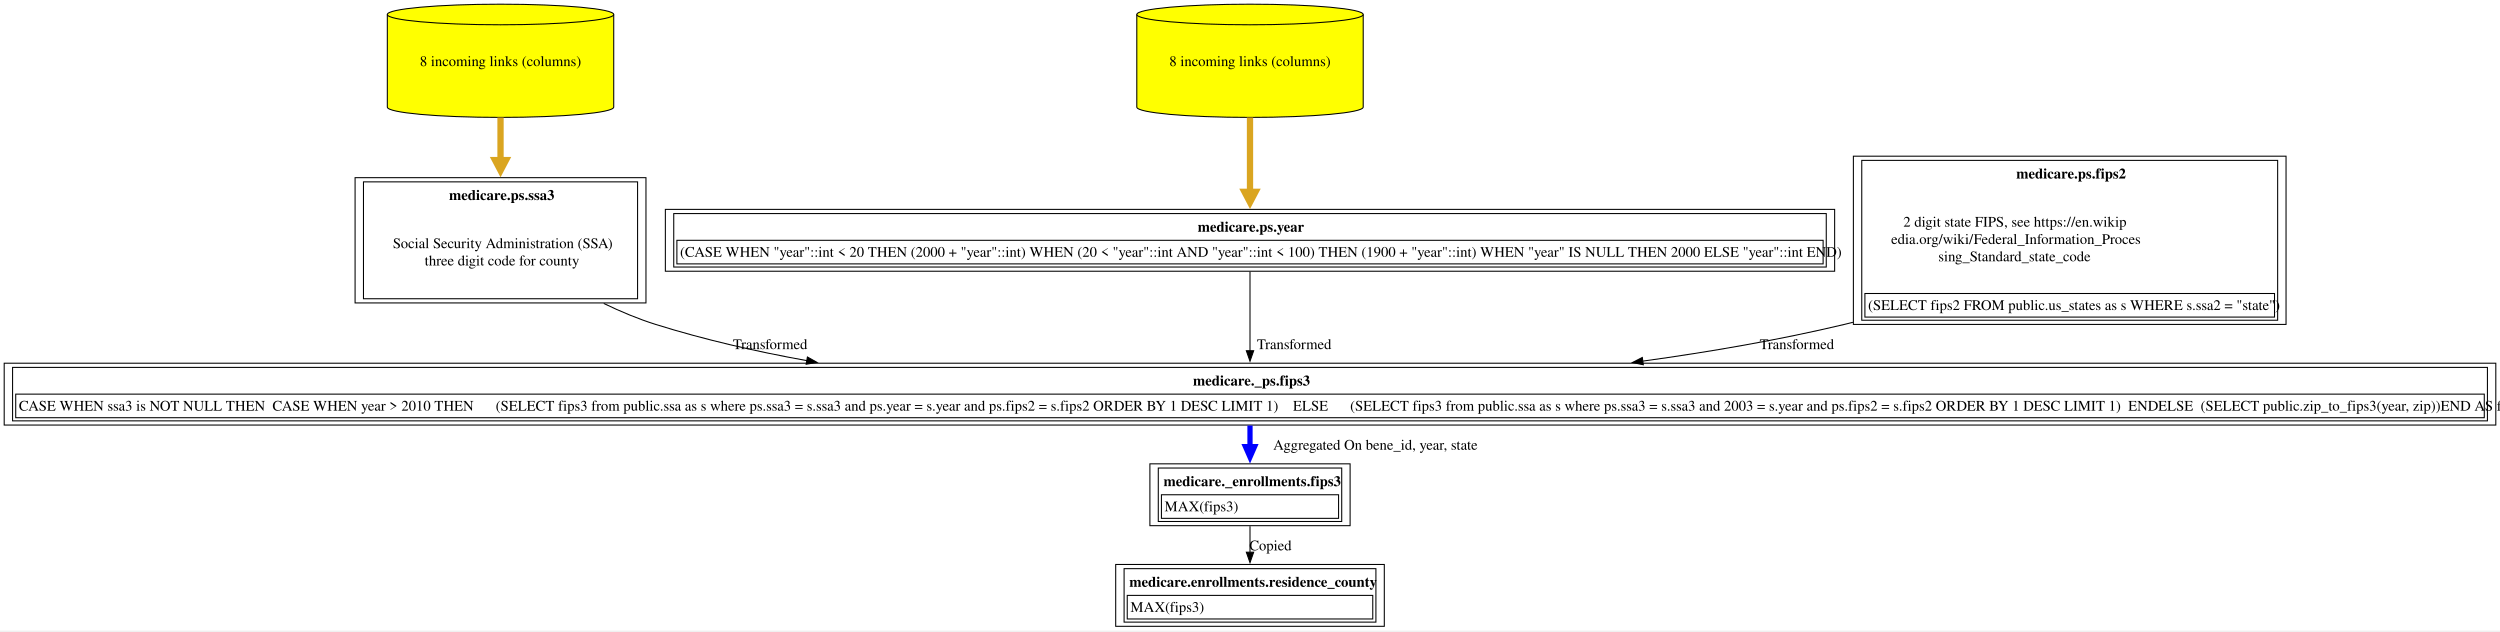
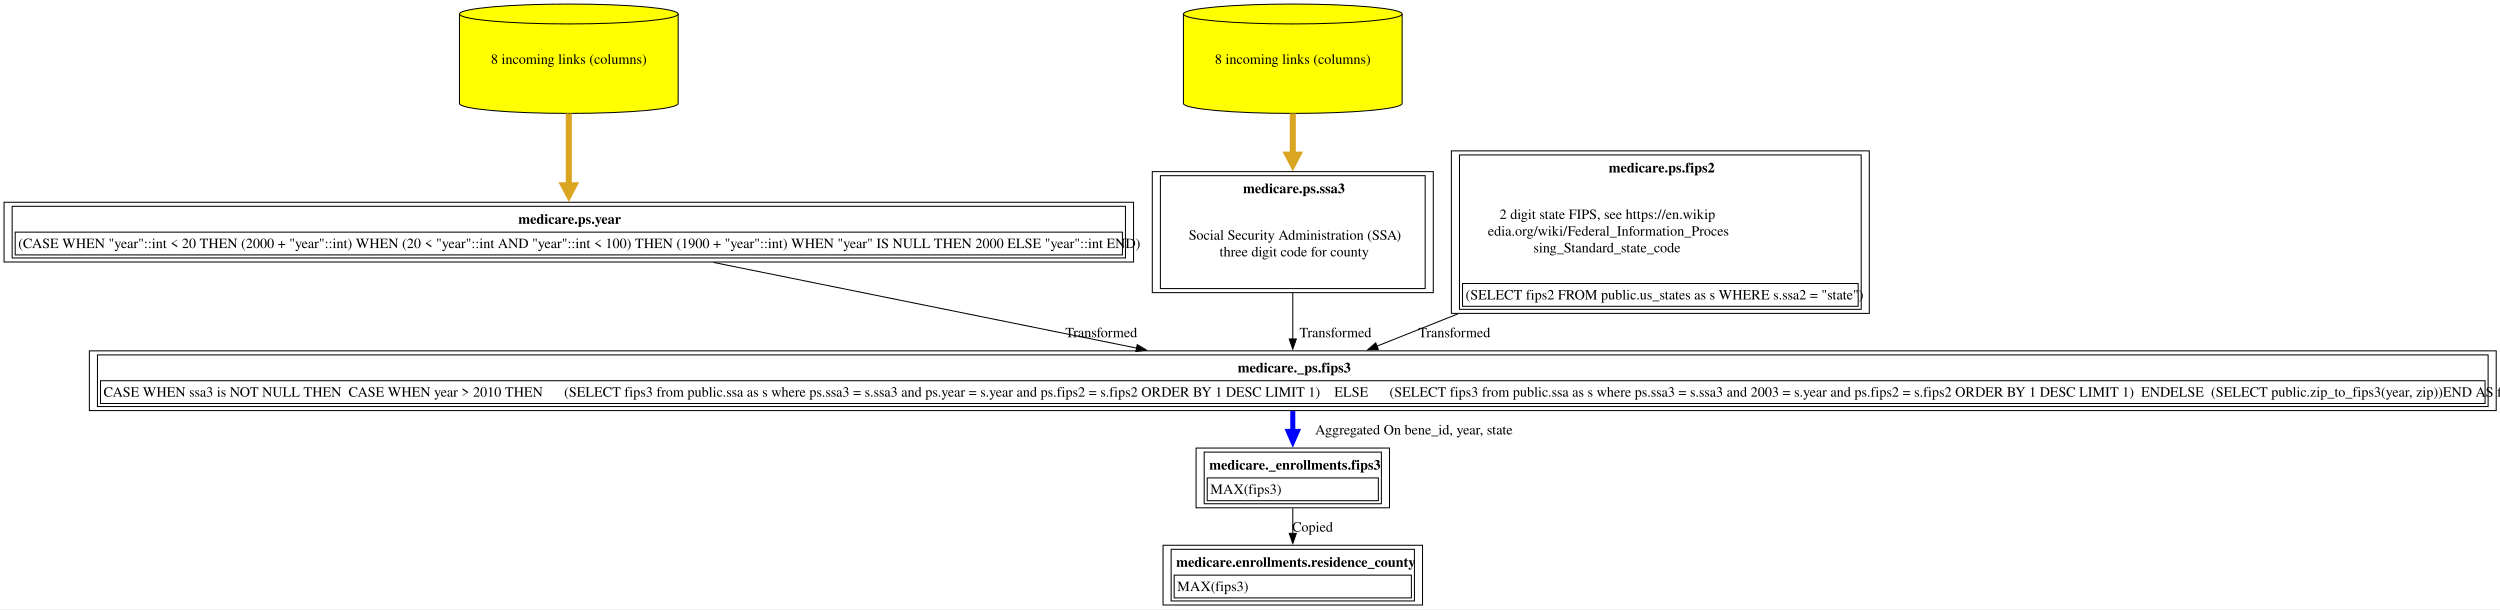
- <svg xmlns="http://www.w3.org/2000/svg" xmlns:xlink="http://www.w3.org/1999/xlink" width="2385pt" height="602pt" viewBox="0.00 0.00 2385.00 602.00">
+ <svg xmlns="http://www.w3.org/2000/svg" xmlns:xlink="http://www.w3.org/1999/xlink" width="2469pt" height="602pt" viewBox="0.00 0.00 2469.00 602.00">
  <g id="graph0" class="graph" transform="scale(1 1) rotate(0) translate(4 597.5)">
-     <polygon fill="white" stroke="none" points="-4,4 -4,-597.5 2381,-597.5 2381,4 -4,4" />
+     <polygon fill="white" stroke="none" points="-4,4 -4,-597.5 2465.25,-597.5 2465.25,4 -4,4" />
    <g id="node1" class="node">
      <g id="a_node1">
        <a xlink:href="../medicare.enrollments/residence_county.html" xlink:title="&lt;TABLE&gt;" target="_blank">
-           <polygon fill="none" stroke="black" points="1316.62,-59 1060.38,-59 1060.38,0 1316.62,0 1316.62,-59" />
-           <text xml:space="preserve" text-anchor="start" x="1073.38" y="-37.7" font-family="Times,serif" font-weight="bold" font-size="14.00">medicare.enrollments.residence_county</text>
-           <polygon fill="none" stroke="black" points="1071.38,-7 1071.38,-29.5 1305.62,-29.5 1305.62,-7 1071.38,-7" />
-           <text xml:space="preserve" text-anchor="start" x="1074.38" y="-13.75" font-family="Times,serif" font-size="14.00">MAX(fips3)</text>
-           <polygon fill="none" stroke="black" points="1068.38,-4 1068.38,-55 1308.62,-55 1308.62,-4 1068.38,-4" />
+           <polygon fill="none" stroke="black" points="1400.88,-59 1144.62,-59 1144.62,0 1400.88,0 1400.88,-59" />
+           <text xml:space="preserve" text-anchor="start" x="1157.62" y="-37.7" font-family="Times,serif" font-weight="bold" font-size="14.00">medicare.enrollments.residence_county</text>
+           <polygon fill="none" stroke="black" points="1155.62,-7 1155.62,-29.5 1389.88,-29.5 1389.88,-7 1155.62,-7" />
+           <text xml:space="preserve" text-anchor="start" x="1158.62" y="-13.75" font-family="Times,serif" font-size="14.00">MAX(fips3)</text>
+           <polygon fill="none" stroke="black" points="1152.62,-4 1152.62,-55 1392.88,-55 1392.88,-4 1152.62,-4" />
        </a>
      </g>
    </g>
    <g id="node2" class="node">
      <g id="a_node2">
        <a xlink:href="../medicare._enrollments/fips3.html" xlink:title="&lt;TABLE&gt;" target="_blank">
-           <polygon fill="none" stroke="black" points="1284,-155 1093,-155 1093,-96 1284,-96 1284,-155" />
-           <text xml:space="preserve" text-anchor="start" x="1106" y="-133.7" font-family="Times,serif" font-weight="bold" font-size="14.00">medicare._enrollments.fips3</text>
-           <polygon fill="none" stroke="black" points="1104,-103 1104,-125.5 1273,-125.5 1273,-103 1104,-103" />
-           <text xml:space="preserve" text-anchor="start" x="1107" y="-109.75" font-family="Times,serif" font-size="14.00">MAX(fips3)</text>
-           <polygon fill="none" stroke="black" points="1101,-100 1101,-151 1276,-151 1276,-100 1101,-100" />
+           <polygon fill="none" stroke="black" points="1368.25,-155 1177.25,-155 1177.25,-96 1368.25,-96 1368.25,-155" />
+           <text xml:space="preserve" text-anchor="start" x="1190.25" y="-133.7" font-family="Times,serif" font-weight="bold" font-size="14.00">medicare._enrollments.fips3</text>
+           <polygon fill="none" stroke="black" points="1188.25,-103 1188.25,-125.5 1357.25,-125.5 1357.25,-103 1188.25,-103" />
+           <text xml:space="preserve" text-anchor="start" x="1191.25" y="-109.75" font-family="Times,serif" font-size="14.00">MAX(fips3)</text>
+           <polygon fill="none" stroke="black" points="1185.25,-100 1185.25,-151 1360.25,-151 1360.25,-100 1185.25,-100" />
        </a>
      </g>
    </g>
    <g id="edge1" class="edge">
-       <path fill="none" stroke="black" d="M1188.5,-95.53C1188.5,-87.68 1188.5,-79.05 1188.5,-70.7" />
-       <polygon fill="black" stroke="black" points="1192,-70.73 1188.5,-60.73 1185,-70.73 1192,-70.73" />
-       <text xml:space="preserve" text-anchor="middle" x="1208" y="-72.45" font-family="Times,serif" font-size="14.00">Copied</text>
+       <path fill="none" stroke="black" d="M1272.75,-95.53C1272.75,-87.68 1272.75,-79.05 1272.75,-70.7" />
+       <polygon fill="black" stroke="black" points="1276.25,-70.73 1272.75,-60.73 1269.25,-70.73 1276.25,-70.73" />
+       <text xml:space="preserve" text-anchor="middle" x="1292.25" y="-72.45" font-family="Times,serif" font-size="14.00">Copied</text>
    </g>
    <g id="node3" class="node">
      <g id="a_node3">
        <a xlink:href="../medicare._ps/fips3.html" xlink:title="&lt;TABLE&gt;" target="_blank">
-           <polygon fill="none" stroke="black" points="2377,-251 0,-251 0,-192 2377,-192 2377,-251" />
-           <text xml:space="preserve" text-anchor="start" x="1134.12" y="-229.7" font-family="Times,serif" font-weight="bold" font-size="14.00">medicare._ps.fips3</text>
-           <polygon fill="none" stroke="black" points="11,-199 11,-221.5 2366,-221.5 2366,-199 11,-199" />
-           <text xml:space="preserve" text-anchor="start" x="14" y="-205.75" font-family="Times,serif" font-size="14.00">CASE WHEN ssa3 is NOT NULL THEN  CASE WHEN year &gt; 2010 THEN      (SELECT fips3 from public.ssa as s where ps.ssa3 = s.ssa3 and ps.year = s.year and ps.fips2 = s.fips2 ORDER BY 1 DESC LIMIT 1)    ELSE      (SELECT fips3 from public.ssa as s where ps.ssa3 = s.ssa3 and 2003 = s.year and ps.fips2 = s.fips2 ORDER BY 1 DESC LIMIT 1)  ENDELSE  (SELECT public.zip_to_fips3(year, zip))END AS fips3</text>
-           <polygon fill="none" stroke="black" points="8,-196 8,-247 2369,-247 2369,-196 8,-196" />
+           <polygon fill="none" stroke="black" points="2461.25,-251 84.25,-251 84.25,-192 2461.25,-192 2461.25,-251" />
+           <text xml:space="preserve" text-anchor="start" x="1218.38" y="-229.7" font-family="Times,serif" font-weight="bold" font-size="14.00">medicare._ps.fips3</text>
+           <polygon fill="none" stroke="black" points="95.25,-199 95.25,-221.5 2450.25,-221.5 2450.25,-199 95.25,-199" />
+           <text xml:space="preserve" text-anchor="start" x="98.25" y="-205.75" font-family="Times,serif" font-size="14.00">CASE WHEN ssa3 is NOT NULL THEN  CASE WHEN year &gt; 2010 THEN      (SELECT fips3 from public.ssa as s where ps.ssa3 = s.ssa3 and ps.year = s.year and ps.fips2 = s.fips2 ORDER BY 1 DESC LIMIT 1)    ELSE      (SELECT fips3 from public.ssa as s where ps.ssa3 = s.ssa3 and 2003 = s.year and ps.fips2 = s.fips2 ORDER BY 1 DESC LIMIT 1)  ENDELSE  (SELECT public.zip_to_fips3(year, zip))END AS fips3</text>
+           <polygon fill="none" stroke="black" points="92.25,-196 92.25,-247 2453.25,-247 2453.25,-196 92.25,-196" />
        </a>
      </g>
    </g>
    <g id="edge2" class="edge">
-       <path fill="none" stroke="blue" stroke-width="5" d="M1188.5,-191.53C1188.5,-185.13 1188.5,-178.2 1188.5,-171.33" />
-       <polygon fill="blue" stroke="blue" stroke-width="5" points="1192.88,-171.45 1188.5,-161.45 1184.13,-171.45 1192.88,-171.45" />
-       <text xml:space="preserve" text-anchor="middle" x="1302.88" y="-168.45" font-family="Times,serif" font-size="14.00">	  Aggregated On bene_id, year, state</text>
+       <path fill="none" stroke="blue" stroke-width="5" d="M1272.75,-191.53C1272.75,-185.13 1272.75,-178.2 1272.75,-171.33" />
+       <polygon fill="blue" stroke="blue" stroke-width="5" points="1277.13,-171.45 1272.75,-161.45 1268.38,-171.45 1277.13,-171.45" />
+       <text xml:space="preserve" text-anchor="middle" x="1387.12" y="-168.45" font-family="Times,serif" font-size="14.00">	  Aggregated On bene_id, year, state</text>
    </g>
    <g id="node4" class="node">
      <g id="a_node4">
-         <a xlink:href="../medicare.ps/ssa3.html" xlink:title="&lt;TABLE&gt;" target="_blank">
-           <polygon fill="none" stroke="black" points="612.25,-428 334.75,-428 334.75,-308.5 612.25,-308.5 612.25,-428" />
-           <text xml:space="preserve" text-anchor="start" x="424.38" y="-406.7" font-family="Times,serif" font-weight="bold" font-size="14.00">medicare.ps.ssa3</text>
-           <text xml:space="preserve" text-anchor="start" x="370.75" y="-360.75" font-family="Times,serif" font-size="14.00">Social Security Administration (SSA)</text>
-           <text xml:space="preserve" text-anchor="start" x="401.12" y="-344.25" font-family="Times,serif" font-size="14.00">three digit code for county</text>
-           <polygon fill="none" stroke="black" points="342.75,-312.5 342.75,-424 604.25,-424 604.25,-312.5 342.75,-312.5" />
+         <a xlink:href="../medicare.ps/year.html" xlink:title="&lt;TABLE&gt;" target="_blank">
+           <polygon fill="none" stroke="black" points="1115.5,-397.75 0,-397.75 0,-338.75 1115.5,-338.75 1115.5,-397.75" />
+           <text xml:space="preserve" text-anchor="start" x="507.88" y="-376.45" font-family="Times,serif" font-weight="bold" font-size="14.00">medicare.ps.year</text>
+           <polygon fill="none" stroke="black" points="11,-345.75 11,-368.25 1104.5,-368.25 1104.5,-345.75 11,-345.75" />
+           <text xml:space="preserve" text-anchor="start" x="14" y="-352.5" font-family="Times,serif" font-size="14.00">(CASE WHEN "year"::int &lt; 20 THEN (2000 + "year"::int) WHEN (20 &lt; "year"::int AND "year"::int &lt; 100) THEN (1900 + "year"::int) WHEN "year" IS NULL THEN 2000 ELSE "year"::int END)</text>
+           <polygon fill="none" stroke="black" points="8,-342.75 8,-393.75 1107.5,-393.75 1107.5,-342.75 8,-342.75" />
        </a>
      </g>
    </g>
    <g id="edge3" class="edge">
-       <path fill="none" stroke="black" d="M571.98,-308.01C588.1,-300.23 604.95,-293.18 621.5,-288 667.55,-273.59 716.59,-262.29 765.83,-253.44" />
-       <polygon fill="black" stroke="black" points="766.27,-256.92 775.51,-251.74 765.05,-250.02 766.27,-256.92" />
-       <text xml:space="preserve" text-anchor="middle" x="727.21" y="-264.45" font-family="Times,serif" font-size="14.00">  Transformed</text>
+       <path fill="none" stroke="black" d="M700.72,-338.31C821.67,-313.82 994.61,-278.81 1118.63,-253.7" />
+       <polygon fill="black" stroke="black" points="1119.13,-257.17 1128.24,-251.76 1117.74,-250.31 1119.13,-257.17" />
+       <text xml:space="preserve" text-anchor="middle" x="1080.1" y="-264.45" font-family="Times,serif" font-size="14.00">  Transformed</text>
    </g>
    <g id="node5" class="node">
      <g id="a_node5">
-         <a xlink:href="../medicare.ps/ssa3.html" xlink:title="8 incoming links (columns)" target="_blank">
-           <path fill="yellow" stroke="black" d="M581.5,-583.68C581.5,-589.1 533.09,-593.5 473.5,-593.5 413.91,-593.5 365.5,-589.1 365.5,-583.68 365.5,-583.68 365.5,-495.32 365.5,-495.32 365.5,-489.9 413.91,-485.5 473.5,-485.5 533.09,-485.5 581.5,-489.9 581.5,-495.32 581.5,-495.32 581.5,-583.68 581.5,-583.68" />
-           <path fill="none" stroke="black" d="M581.5,-583.68C581.5,-578.26 533.09,-573.86 473.5,-573.86 413.91,-573.86 365.5,-578.26 365.5,-583.68" />
-           <text xml:space="preserve" text-anchor="middle" x="473.5" y="-534.45" font-family="Times,serif" font-size="14.00">8 incoming links (columns)</text>
+         <a xlink:href="../medicare.ps/year.html" xlink:title="8 incoming links (columns)" target="_blank">
+           <path fill="yellow" stroke="black" d="M665.75,-583.68C665.75,-589.1 617.34,-593.5 557.75,-593.5 498.16,-593.5 449.75,-589.1 449.75,-583.68 449.75,-583.68 449.75,-495.32 449.75,-495.32 449.75,-489.9 498.16,-485.5 557.75,-485.5 617.34,-485.5 665.75,-489.9 665.75,-495.32 665.75,-495.32 665.75,-583.68 665.75,-583.68" />
+           <path fill="none" stroke="black" d="M665.75,-583.68C665.75,-578.26 617.34,-573.86 557.75,-573.86 498.16,-573.86 449.75,-578.26 449.75,-583.68" />
+           <text xml:space="preserve" text-anchor="middle" x="557.75" y="-534.45" font-family="Times,serif" font-size="14.00">8 incoming links (columns)</text>
        </a>
      </g>
    </g>
    <g id="edge4" class="edge">
-       <path fill="none" stroke="goldenrod" stroke-width="6" d="M473.5,-485.41C473.5,-472.38 473.5,-458.19 473.5,-444.34" />
-       <polygon fill="goldenrod" stroke="goldenrod" stroke-width="6" points="478.75,-444.79 473.5,-434.79 468.25,-444.79 478.75,-444.79" />
+       <path fill="none" stroke="goldenrod" stroke-width="6" d="M557.75,-485.41C557.75,-462.62 557.75,-436.26 557.75,-414.42" />
+       <polygon fill="goldenrod" stroke="goldenrod" stroke-width="6" points="563,-414.48 557.75,-404.48 552.5,-414.48 563,-414.48" />
    </g>
    <g id="node6" class="node">
      <g id="a_node6">
-         <a xlink:href="../medicare.ps/year.html" xlink:title="&lt;TABLE&gt;" target="_blank">
-           <polygon fill="none" stroke="black" points="1746.25,-397.75 630.75,-397.75 630.75,-338.75 1746.25,-338.75 1746.25,-397.75" />
-           <text xml:space="preserve" text-anchor="start" x="1138.62" y="-376.45" font-family="Times,serif" font-weight="bold" font-size="14.00">medicare.ps.year</text>
-           <polygon fill="none" stroke="black" points="641.75,-345.75 641.75,-368.25 1735.25,-368.25 1735.25,-345.75 641.75,-345.75" />
-           <text xml:space="preserve" text-anchor="start" x="644.75" y="-352.5" font-family="Times,serif" font-size="14.00">(CASE WHEN "year"::int &lt; 20 THEN (2000 + "year"::int) WHEN (20 &lt; "year"::int AND "year"::int &lt; 100) THEN (1900 + "year"::int) WHEN "year" IS NULL THEN 2000 ELSE "year"::int END)</text>
-           <polygon fill="none" stroke="black" points="638.75,-342.75 638.75,-393.75 1738.25,-393.75 1738.25,-342.75 638.75,-342.75" />
+         <a xlink:href="../medicare.ps/ssa3.html" xlink:title="&lt;TABLE&gt;" target="_blank">
+           <polygon fill="none" stroke="black" points="1411.5,-428 1134,-428 1134,-308.5 1411.5,-308.5 1411.5,-428" />
+           <text xml:space="preserve" text-anchor="start" x="1223.62" y="-406.7" font-family="Times,serif" font-weight="bold" font-size="14.00">medicare.ps.ssa3</text>
+           <text xml:space="preserve" text-anchor="start" x="1170" y="-360.75" font-family="Times,serif" font-size="14.00">Social Security Administration (SSA)</text>
+           <text xml:space="preserve" text-anchor="start" x="1200.38" y="-344.25" font-family="Times,serif" font-size="14.00">three digit code for county</text>
+           <polygon fill="none" stroke="black" points="1142,-312.5 1142,-424 1403.5,-424 1403.5,-312.5 1142,-312.5" />
        </a>
      </g>
    </g>
    <g id="edge5" class="edge">
-       <path fill="none" stroke="black" d="M1188.5,-338.31C1188.5,-316.61 1188.5,-286.65 1188.5,-262.64" />
-       <polygon fill="black" stroke="black" points="1192,-262.91 1188.5,-252.91 1185,-262.91 1192,-262.91" />
-       <text xml:space="preserve" text-anchor="middle" x="1227.12" y="-264.45" font-family="Times,serif" font-size="14.00">  Transformed</text>
+       <path fill="none" stroke="black" d="M1272.75,-308.37C1272.75,-292.97 1272.75,-276.71 1272.75,-262.54" />
+       <polygon fill="black" stroke="black" points="1276.25,-262.7 1272.75,-252.7 1269.25,-262.7 1276.25,-262.7" />
+       <text xml:space="preserve" text-anchor="middle" x="1311.38" y="-264.45" font-family="Times,serif" font-size="14.00">  Transformed</text>
    </g>
    <g id="node7" class="node">
      <g id="a_node7">
-         <a xlink:href="../medicare.ps/year.html" xlink:title="8 incoming links (columns)" target="_blank">
-           <path fill="yellow" stroke="black" d="M1296.5,-583.68C1296.5,-589.1 1248.09,-593.5 1188.5,-593.5 1128.91,-593.5 1080.5,-589.1 1080.5,-583.68 1080.5,-583.68 1080.5,-495.32 1080.5,-495.32 1080.5,-489.9 1128.91,-485.5 1188.5,-485.5 1248.09,-485.5 1296.5,-489.9 1296.5,-495.32 1296.5,-495.32 1296.5,-583.68 1296.5,-583.68" />
-           <path fill="none" stroke="black" d="M1296.5,-583.68C1296.5,-578.26 1248.09,-573.86 1188.5,-573.86 1128.91,-573.86 1080.5,-578.26 1080.5,-583.68" />
-           <text xml:space="preserve" text-anchor="middle" x="1188.5" y="-534.45" font-family="Times,serif" font-size="14.00">8 incoming links (columns)</text>
+         <a xlink:href="../medicare.ps/ssa3.html" xlink:title="8 incoming links (columns)" target="_blank">
+           <path fill="yellow" stroke="black" d="M1380.75,-583.68C1380.75,-589.1 1332.34,-593.5 1272.75,-593.5 1213.16,-593.5 1164.75,-589.1 1164.75,-583.68 1164.75,-583.68 1164.75,-495.32 1164.75,-495.32 1164.75,-489.9 1213.16,-485.5 1272.75,-485.5 1332.34,-485.5 1380.75,-489.9 1380.75,-495.32 1380.75,-495.32 1380.75,-583.68 1380.75,-583.68" />
+           <path fill="none" stroke="black" d="M1380.75,-583.68C1380.75,-578.26 1332.34,-573.86 1272.75,-573.86 1213.16,-573.86 1164.75,-578.26 1164.75,-583.68" />
+           <text xml:space="preserve" text-anchor="middle" x="1272.75" y="-534.45" font-family="Times,serif" font-size="14.00">8 incoming links (columns)</text>
        </a>
      </g>
    </g>
    <g id="edge6" class="edge">
-       <path fill="none" stroke="goldenrod" stroke-width="6" d="M1188.5,-485.41C1188.5,-462.62 1188.5,-436.26 1188.5,-414.42" />
-       <polygon fill="goldenrod" stroke="goldenrod" stroke-width="6" points="1193.75,-414.48 1188.5,-404.48 1183.25,-414.48 1193.75,-414.48" />
+       <path fill="none" stroke="goldenrod" stroke-width="6" d="M1272.75,-485.41C1272.75,-472.38 1272.75,-458.19 1272.75,-444.34" />
+       <polygon fill="goldenrod" stroke="goldenrod" stroke-width="6" points="1278,-444.79 1272.75,-434.79 1267.5,-444.79 1278,-444.79" />
    </g>
    <g id="node8" class="node">
      <g id="a_node8">
        <a xlink:href="../medicare.ps/fips2.html" xlink:title="&lt;TABLE&gt;" target="_blank">
-           <polygon fill="none" stroke="black" points="2176.88,-448.5 1764.12,-448.5 1764.12,-288 2176.88,-288 2176.88,-448.5" />
-           <text xml:space="preserve" text-anchor="start" x="1919.5" y="-427.2" font-family="Times,serif" font-weight="bold" font-size="14.00">medicare.ps.fips2</text>
-           <text xml:space="preserve" text-anchor="start" x="1811.75" y="-381.25" font-family="Times,serif" font-size="14.00">2 digit state FIPS, see https://en.wikip</text>
-           <text xml:space="preserve" text-anchor="start" x="1800.12" y="-364.75" font-family="Times,serif" font-size="14.00">edia.org/wiki/Federal_Information_Proces</text>
-           <text xml:space="preserve" text-anchor="start" x="1845.12" y="-348.25" font-family="Times,serif" font-size="14.00">sing_Standard_state_code</text>
-           <polygon fill="none" stroke="black" points="1775.12,-295 1775.12,-317.5 2165.88,-317.5 2165.88,-295 1775.12,-295" />
-           <text xml:space="preserve" text-anchor="start" x="1778.12" y="-301.75" font-family="Times,serif" font-size="14.00">(SELECT fips2 FROM public.us_states as s WHERE s.ssa2 = "state")</text>
-           <polygon fill="none" stroke="black" points="1772.12,-292 1772.12,-444.5 2168.88,-444.5 2168.88,-292 1772.12,-292" />
+           <polygon fill="none" stroke="black" points="1842.12,-448.5 1429.38,-448.5 1429.38,-288 1842.12,-288 1842.12,-448.5" />
+           <text xml:space="preserve" text-anchor="start" x="1584.75" y="-427.2" font-family="Times,serif" font-weight="bold" font-size="14.00">medicare.ps.fips2</text>
+           <text xml:space="preserve" text-anchor="start" x="1477" y="-381.25" font-family="Times,serif" font-size="14.00">2 digit state FIPS, see https://en.wikip</text>
+           <text xml:space="preserve" text-anchor="start" x="1465.38" y="-364.75" font-family="Times,serif" font-size="14.00">edia.org/wiki/Federal_Information_Proces</text>
+           <text xml:space="preserve" text-anchor="start" x="1510.38" y="-348.25" font-family="Times,serif" font-size="14.00">sing_Standard_state_code</text>
+           <polygon fill="none" stroke="black" points="1440.38,-295 1440.38,-317.5 1831.12,-317.5 1831.12,-295 1440.38,-295" />
+           <text xml:space="preserve" text-anchor="start" x="1443.38" y="-301.75" font-family="Times,serif" font-size="14.00">(SELECT fips2 FROM public.us_states as s WHERE s.ssa2 = "state")</text>
+           <polygon fill="none" stroke="black" points="1437.38,-292 1437.38,-444.5 1834.12,-444.5 1834.12,-292 1437.38,-292" />
        </a>
      </g>
    </g>
    <g id="edge7" class="edge">
-       <path fill="none" stroke="black" d="M1763.66,-290.01C1760.93,-289.32 1758.21,-288.65 1755.5,-288 1693.88,-273.31 1627.68,-261.87 1563.03,-252.97" />
-       <polygon fill="black" stroke="black" points="1563.7,-249.53 1553.32,-251.66 1562.76,-256.47 1563.7,-249.53" />
-       <text xml:space="preserve" text-anchor="middle" x="1706.68" y="-264.45" font-family="Times,serif" font-size="14.00">  Transformed</text>
+       <path fill="none" stroke="black" d="M1435.93,-287.57C1407.69,-276.31 1380.05,-265.29 1355.78,-255.61" />
+       <polygon fill="black" stroke="black" points="1357.23,-252.42 1346.64,-251.97 1354.64,-258.92 1357.23,-252.42" />
+       <text xml:space="preserve" text-anchor="middle" x="1428.79" y="-264.45" font-family="Times,serif" font-size="14.00">  Transformed</text>
    </g>
  </g>
</svg>
